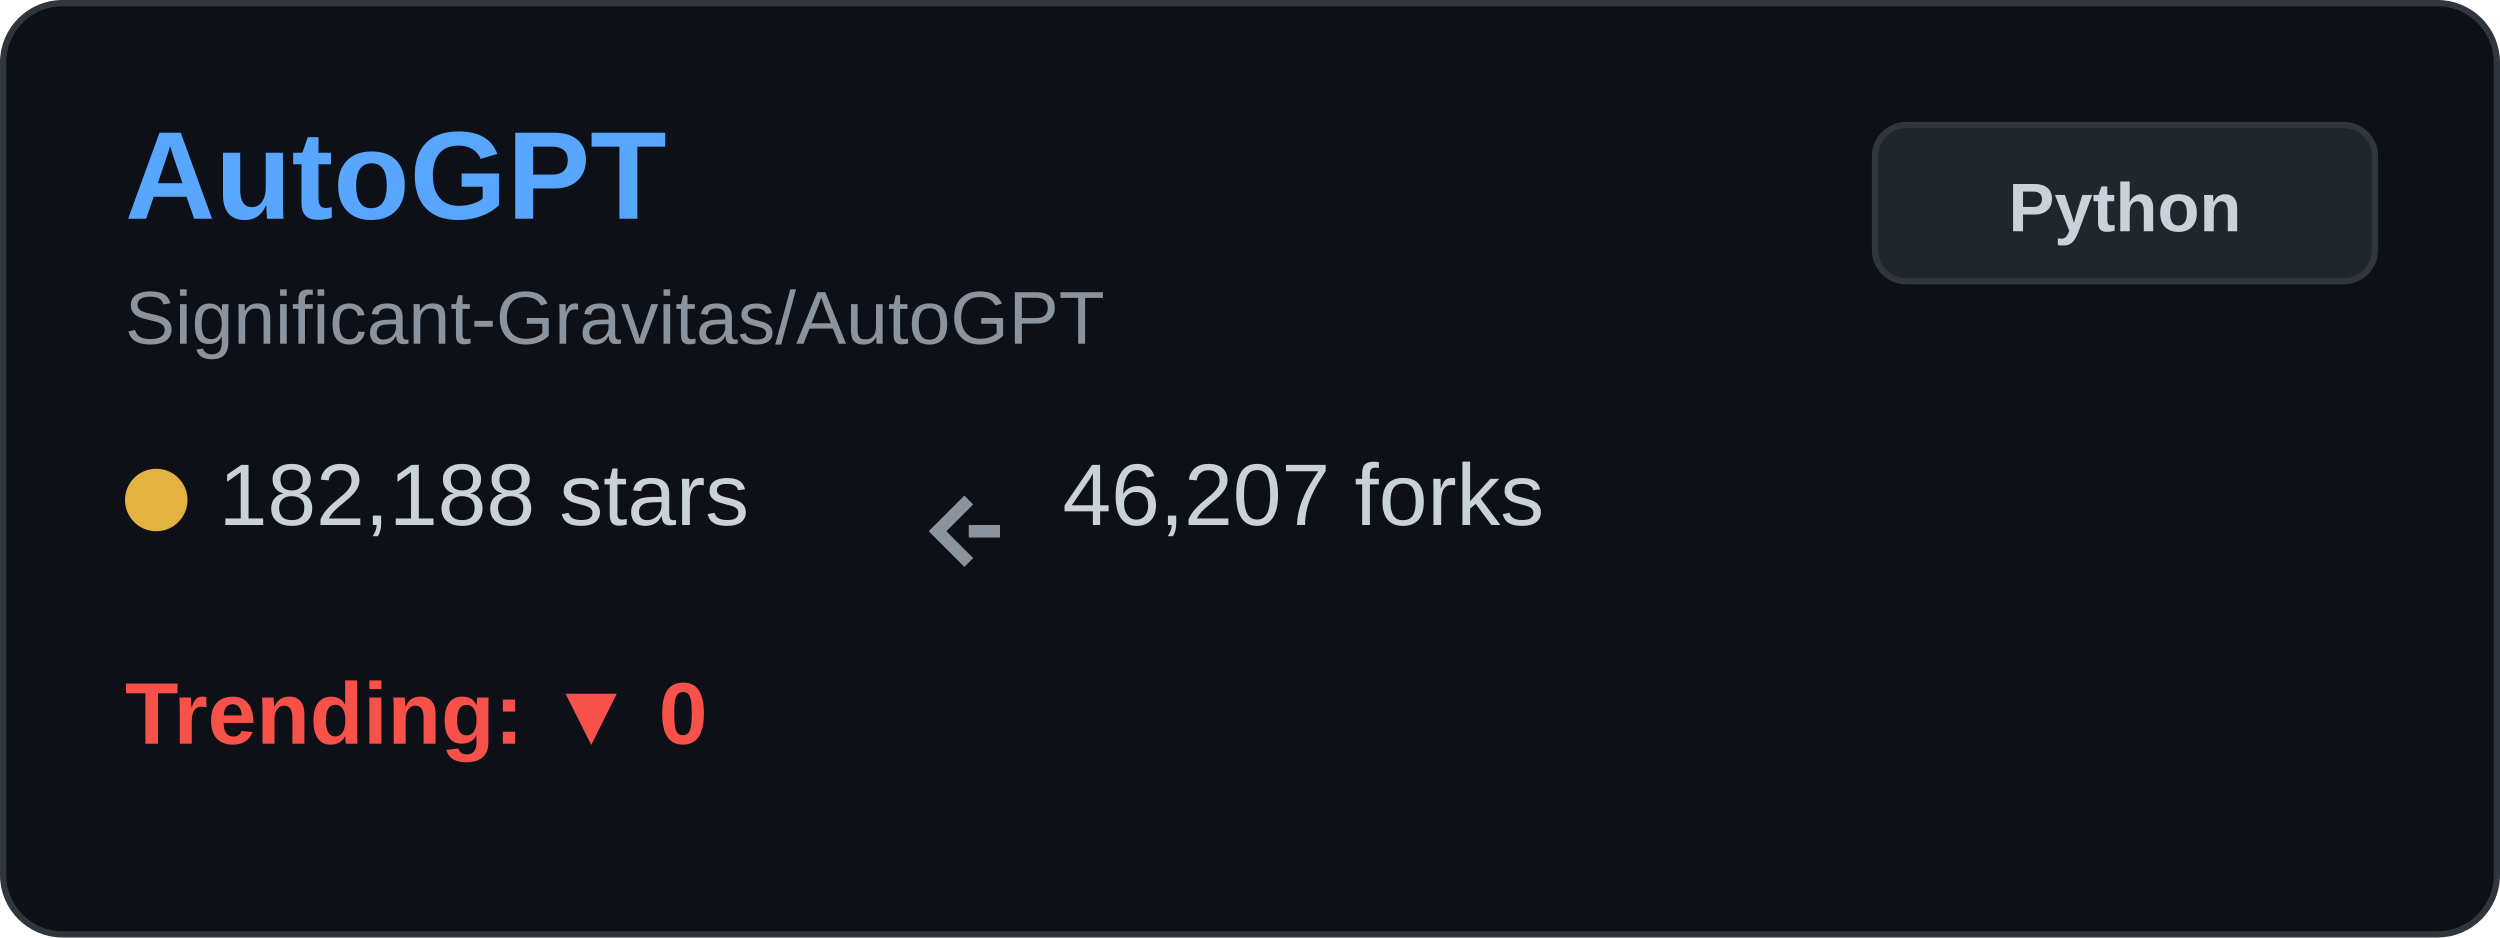
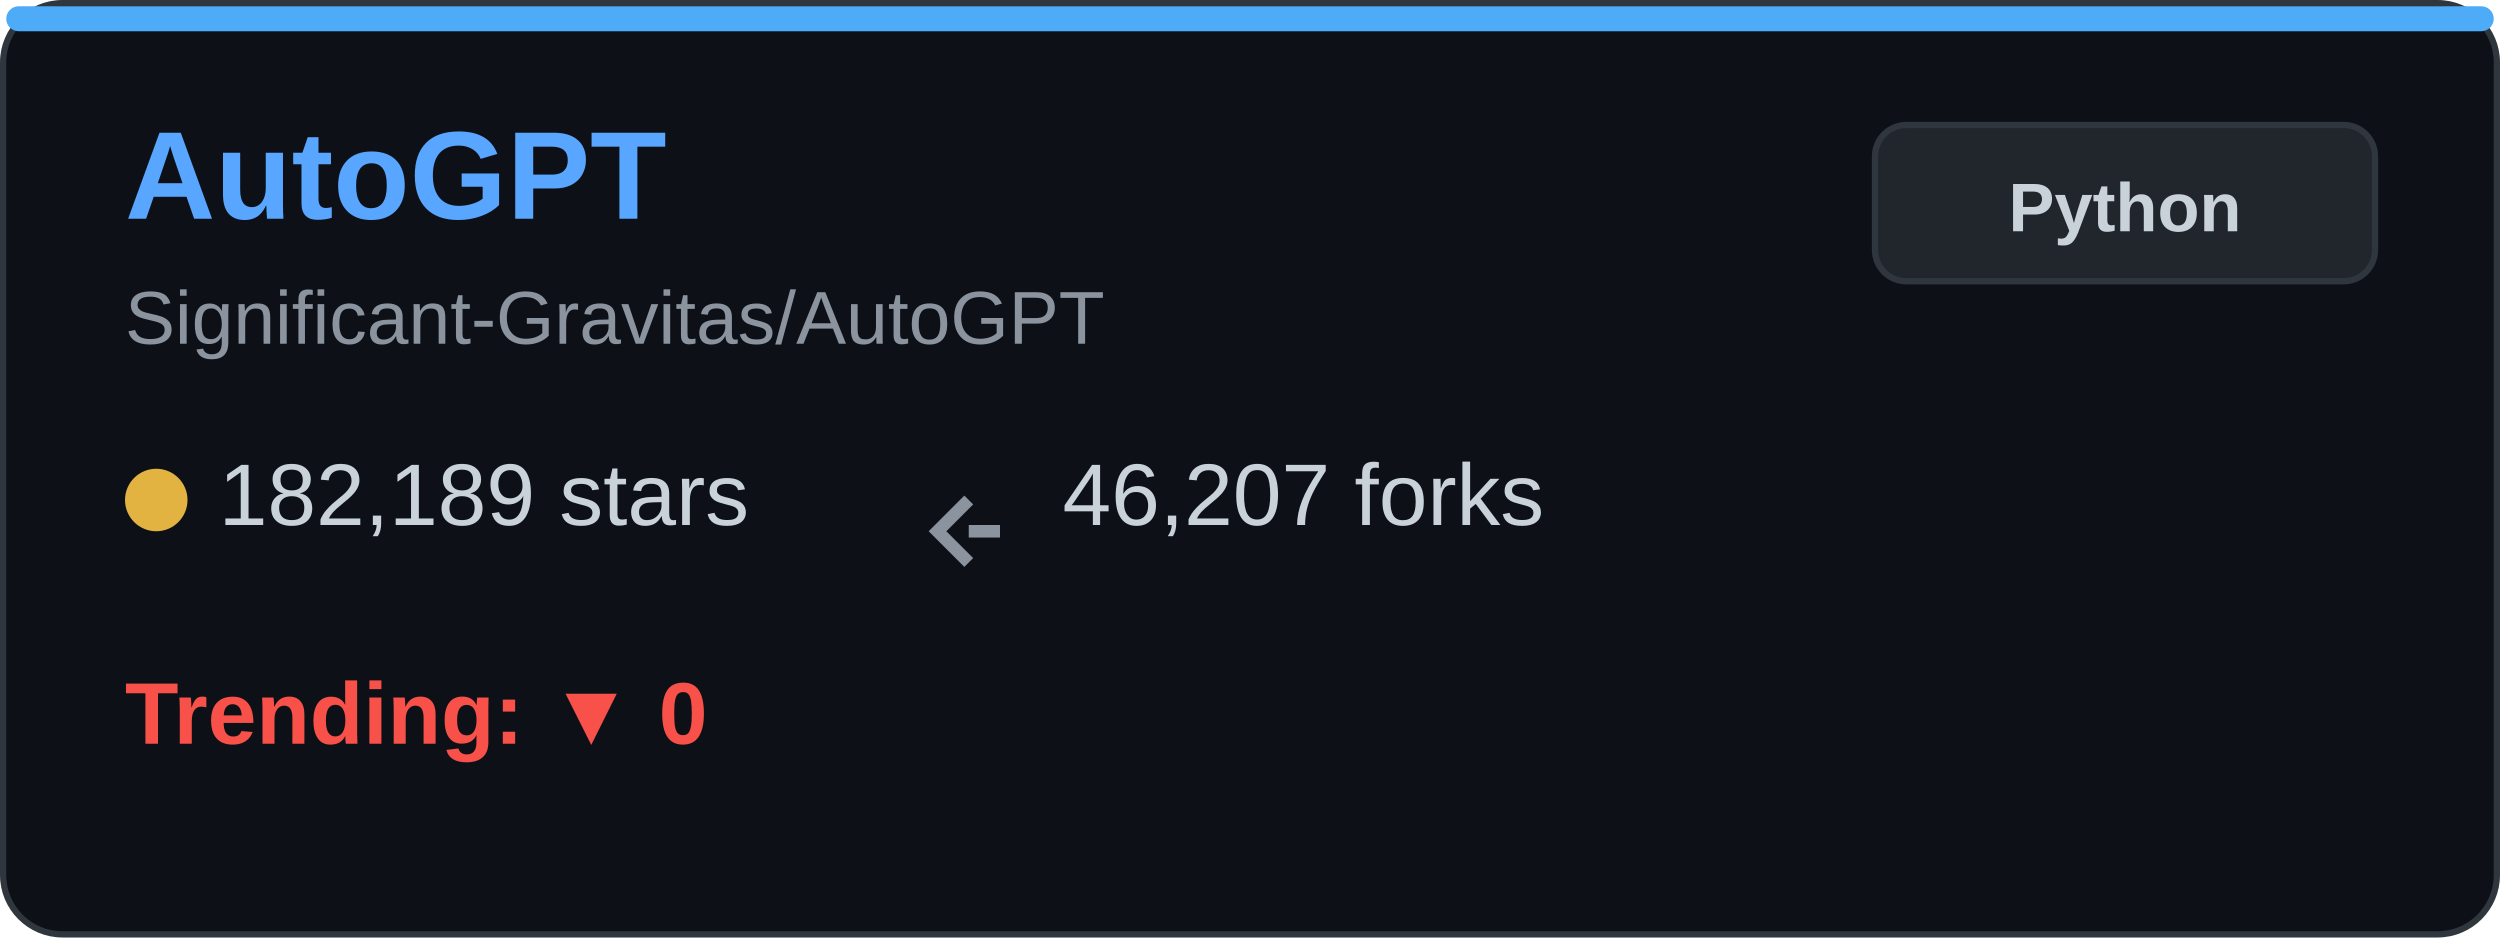
<svg xmlns="http://www.w3.org/2000/svg" width="400" height="150" viewBox="0 0 400 150" fill="none">
  <rect x="0.5" y="0.5" width="399" height="149" rx="9.5" fill="#0d1117" stroke="#30363d" />
+   <rect x="1" y="1" width="398" height="4" rx="2" fill="#4dabf7" />
  <text x="20" y="35" font-family="Arial, sans-serif" font-size="20" font-weight="bold" fill="#58a6ff">AutoGPT</text>
  <text x="20" y="55" font-family="Arial, sans-serif" font-size="12" fill="#8b949e">Significant-Gravitas/AutoGPT</text>
  <g transform="translate(20, 80)">
    <circle cx="5" cy="0" r="5" fill="#e3b341" />
-     <text x="15" y="4" font-family="Arial, sans-serif" font-size="14" fill="#c9d1d9">182,188 stars</text>
+     <text x="15" y="4" font-family="Arial, sans-serif" font-size="14" fill="#c9d1d9">182,189 stars</text>
  </g>
  <g transform="translate(150, 80)">
    <path d="M5 0 L0 5 L5 10 M5 5 L10 5" stroke="#8b949e" stroke-width="2" fill="none" />
    <text x="20" y="4" font-family="Arial, sans-serif" font-size="14" fill="#c9d1d9">46,207 forks</text>
  </g>
  <g transform="translate(20, 115)">
    <text x="0" y="4" font-family="Arial, sans-serif" font-size="14" font-weight="bold" fill="#f85149">Trending: ▼ 0</text>
  </g>
  <rect x="300" y="20" width="80" height="25" rx="5" fill="#21262d" stroke="#30363d" />
  <text x="340" y="37" font-family="Arial, sans-serif" font-size="11" font-weight="bold" fill="#c9d1d9" text-anchor="middle">Python</text>
</svg>
